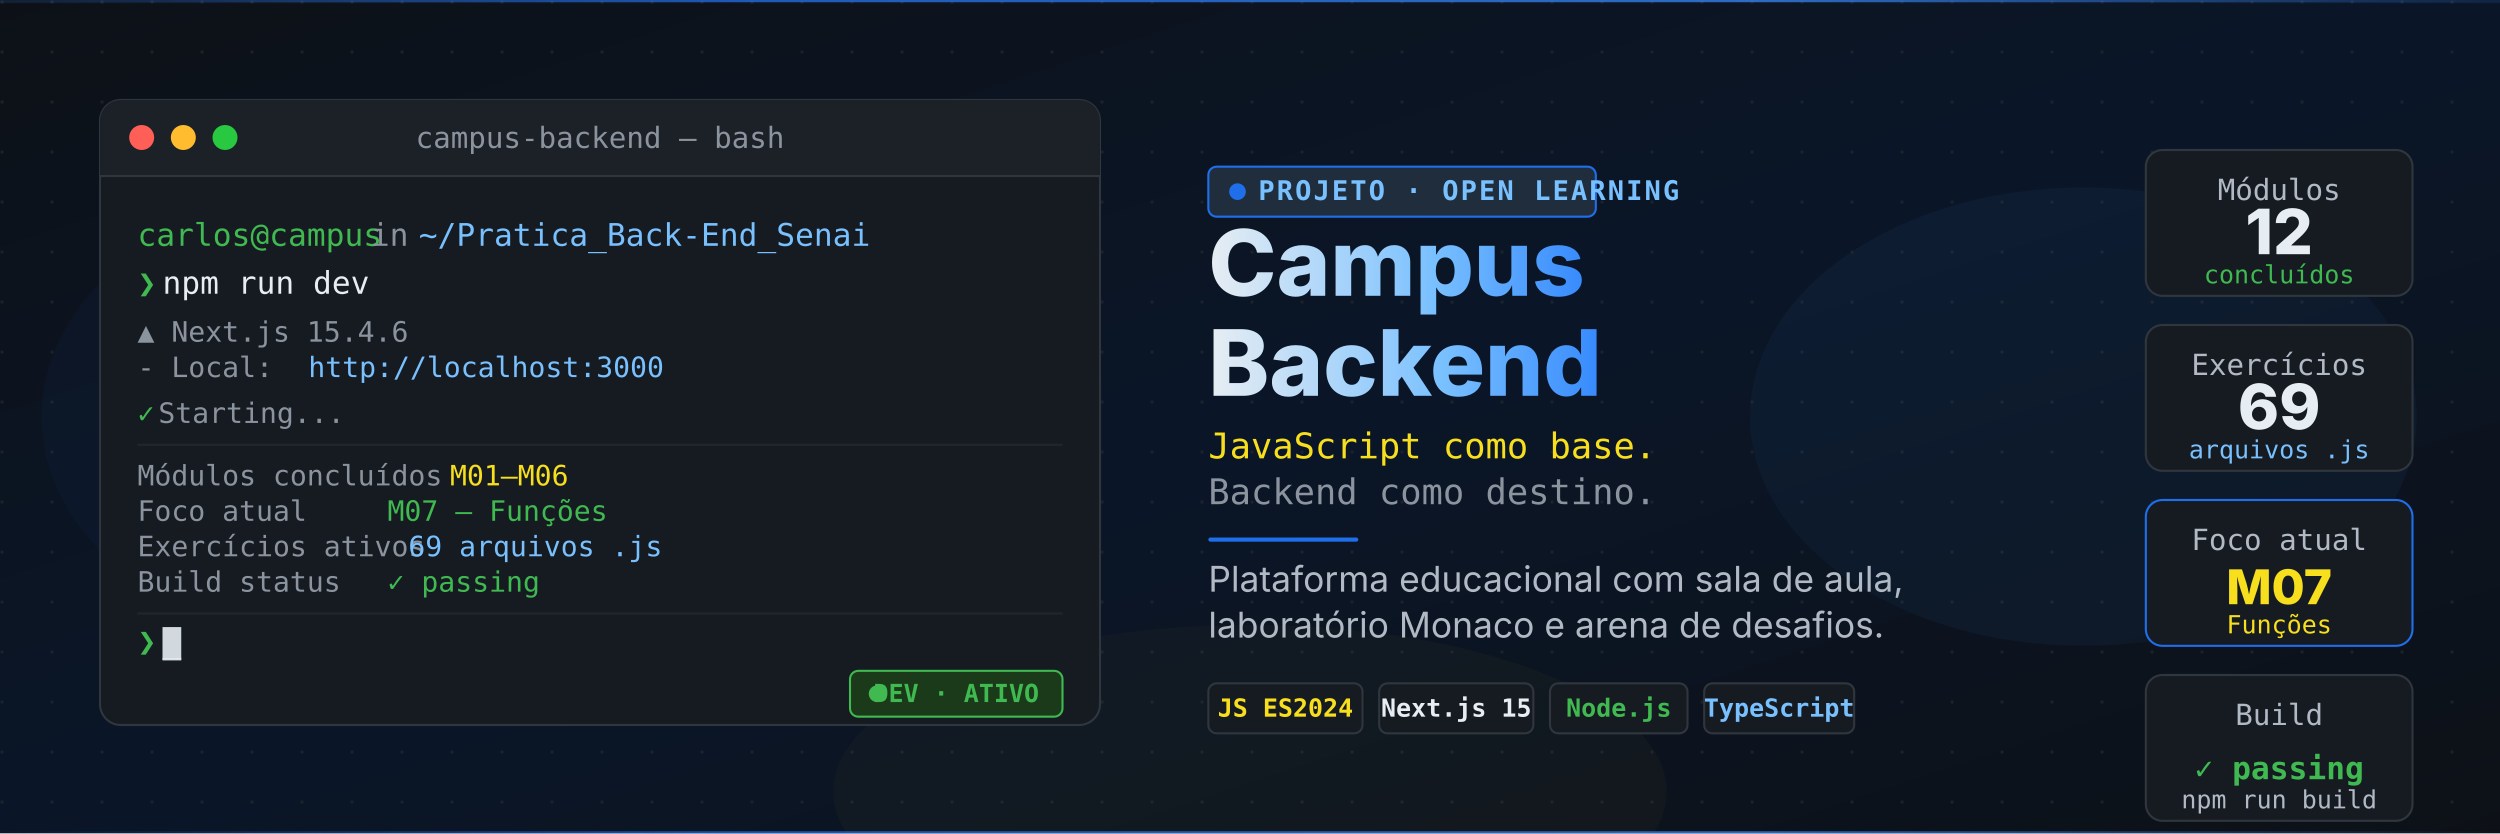
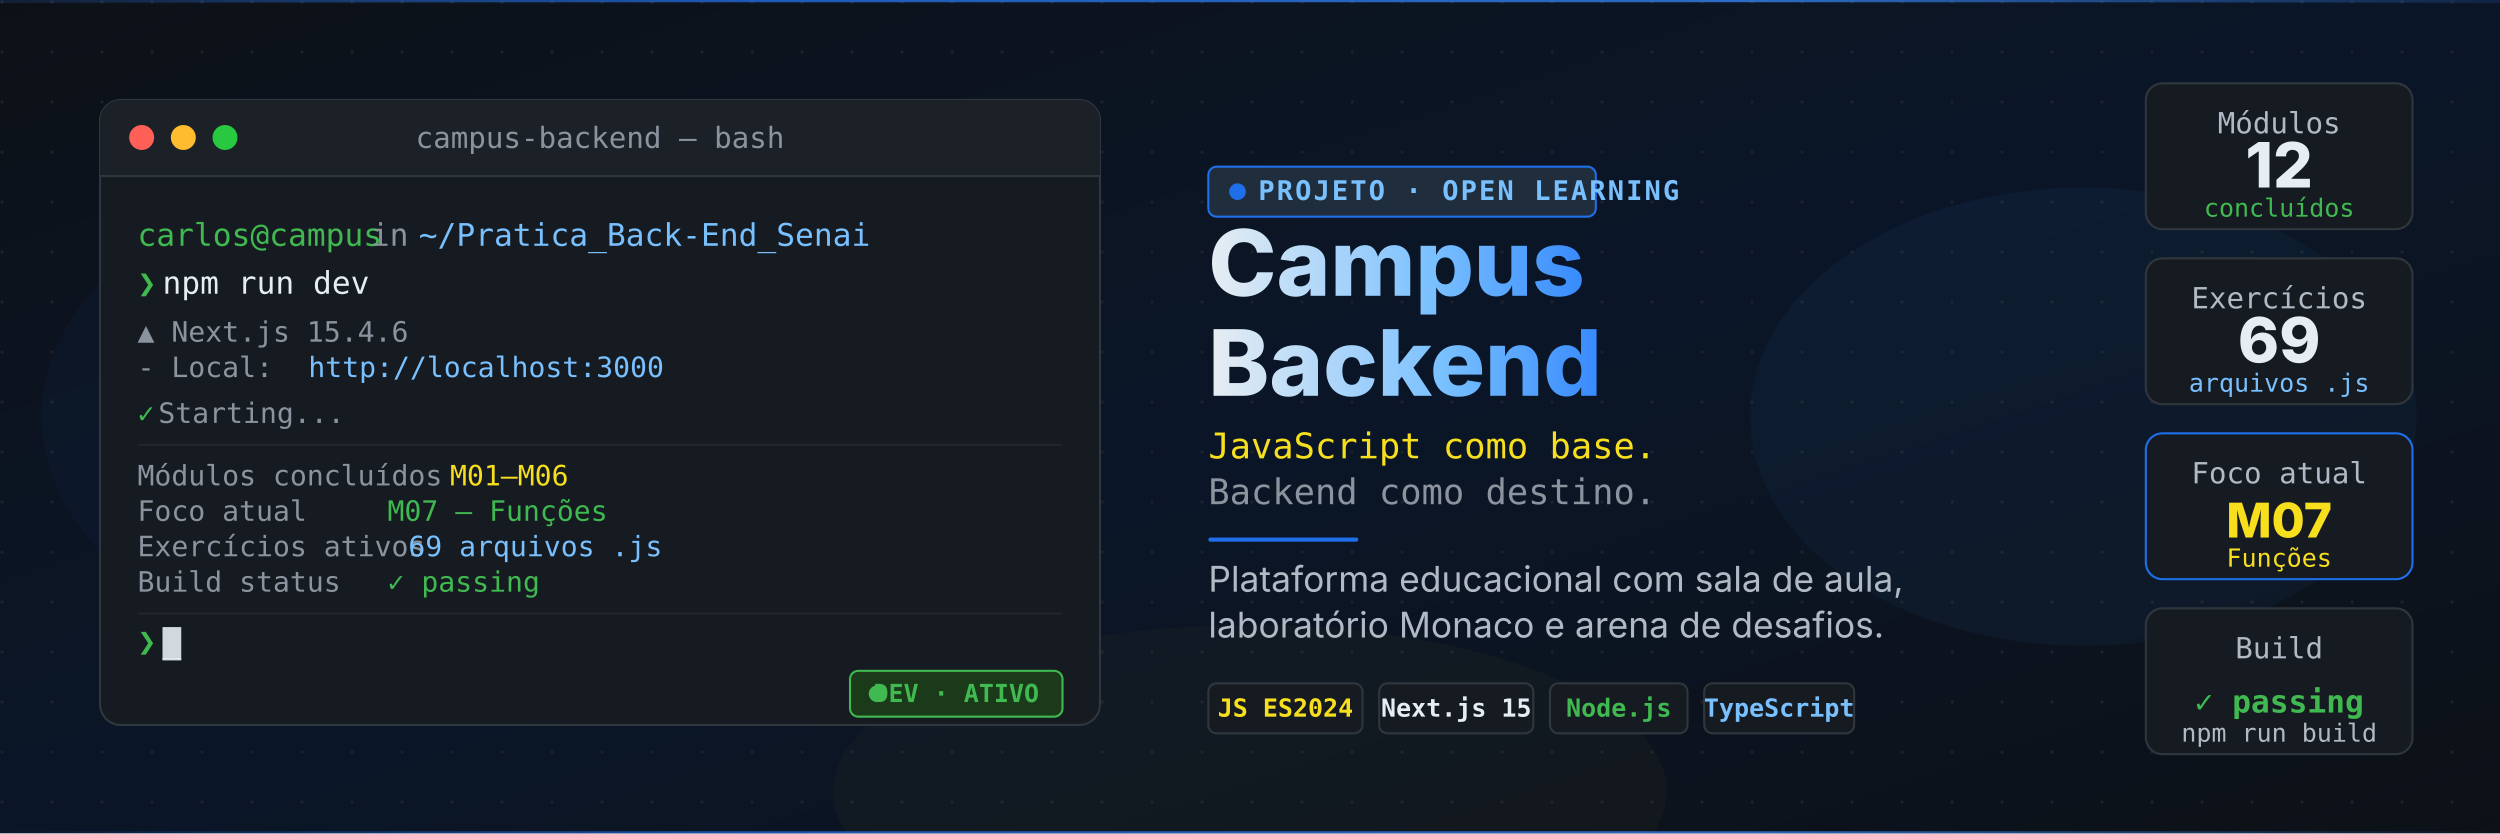
<svg xmlns="http://www.w3.org/2000/svg" viewBox="0 0 1200 400" width="1200" height="400" role="img" aria-label="Campus Backend — JavaScript como base. Backend como destino.">
  <defs>
    <linearGradient id="bgGrad" x1="0%" y1="0%" x2="100%" y2="100%">
      <stop offset="0%" style="stop-color:#0d1117" />
      <stop offset="50%" style="stop-color:#0a1628" />
      <stop offset="100%" style="stop-color:#0d1117" />
    </linearGradient>
    <linearGradient id="lineGrad" x1="0%" y1="0%" x2="100%" y2="0%">
      <stop offset="0%" style="stop-color:#1f6feb;stop-opacity:0" />
      <stop offset="30%" style="stop-color:#1f6feb" />
      <stop offset="70%" style="stop-color:#388bfd" />
      <stop offset="100%" style="stop-color:#388bfd;stop-opacity:0" />
    </linearGradient>
    <linearGradient id="jsGrad" x1="0%" y1="0%" x2="100%" y2="100%">
      <stop offset="0%" style="stop-color:#f7df1e" />
      <stop offset="100%" style="stop-color:#ca8a04" />
    </linearGradient>
    <linearGradient id="nodeGrad" x1="0%" y1="0%" x2="100%" y2="100%">
      <stop offset="0%" style="stop-color:#339933" />
      <stop offset="100%" style="stop-color:#1a5c1a" />
    </linearGradient>
    <linearGradient id="textGrad" x1="0%" y1="0%" x2="100%" y2="0%">
      <stop offset="0%" style="stop-color:#e6edf3" />
      <stop offset="60%" style="stop-color:#79c0ff" />
      <stop offset="100%" style="stop-color:#388bfd" />
    </linearGradient>
    <filter id="glow" x="-20%" y="-20%" width="140%" height="140%">
      <feGaussianBlur stdDeviation="3" result="blur" />
      <feMerge>
        <feMergeNode in="blur" />
        <feMergeNode in="SourceGraphic" />
      </feMerge>
    </filter>
    <filter id="softBlur" x="-30%" y="-30%" width="160%" height="160%">
      <feGaussianBlur stdDeviation="12" result="blur" />
      <feMerge>
        <feMergeNode in="blur" />
        <feMergeNode in="SourceGraphic" />
      </feMerge>
    </filter>
    <filter id="glow2">
      <feGaussianBlur stdDeviation="6" result="coloredBlur" />
      <feMerge>
        <feMergeNode in="coloredBlur" />
        <feMergeNode in="SourceGraphic" />
      </feMerge>
    </filter>
    <pattern id="dots" x="0" y="0" width="24" height="24" patternUnits="userSpaceOnUse">
      <circle cx="1" cy="1" r="0.8" fill="#21262d" opacity="0.8" />
    </pattern>
    <style>
      @keyframes pulse { 0%,100%{opacity:1} 50%{opacity:0.4} }
      @keyframes slide { 0%{stroke-dashoffset:60} 100%{stroke-dashoffset:0} }
      @keyframes blink { 0%,100%{opacity:1} 49%{opacity:1} 50%{opacity:0} 99%{opacity:0} }
      @keyframes float { 0%,100%{transform:translateY(0)} 50%{transform:translateY(-6px)} }
      @keyframes scan { 0%{transform:translateY(-10px);opacity:0} 50%{opacity:0.6} 100%{transform:translateY(310px);opacity:0} }
      .mono { font-family: 'SF Mono', 'Fira Code', ui-monospace, SFMono-Regular, Menlo, Monaco, Consolas, monospace; }
      .sans { font-family: -apple-system, BlinkMacSystemFont, 'Segoe UI', system-ui, sans-serif; }
      .cursor { animation: blink 1.1s step-start infinite; }
      .float { animation: float 3.2s ease-in-out infinite; }
      .scanner { animation: scan 4s ease-in-out infinite; }
      .pulse { animation: pulse 2.4s ease-in-out infinite; }
      .slide { animation: slide 2.2s linear infinite; }
    </style>
  </defs>
  <rect width="1200" height="400" fill="url(#bgGrad)" />
  <rect width="1200" height="400" fill="url(#dots)" />
  <ellipse cx="200" cy="200" rx="180" ry="120" fill="#1f6feb" opacity="0.04" />
  <ellipse cx="1000" cy="200" rx="160" ry="110" fill="#388bfd" opacity="0.05" />
  <ellipse cx="600" cy="380" rx="200" ry="80" fill="#f7df1e" opacity="0.025" />
  <rect x="0" y="0" width="1200" height="1" fill="url(#lineGrad)" opacity="0.7" />
  <rect width="1200" height="1.5" fill="#388bfd" opacity="0.12" class="scanner" />
  <g transform="translate(48,48)">
    <rect width="480" height="300" rx="10" fill="#161b22" stroke="#30363d" stroke-width="1" />
    <rect width="480" height="36" rx="10" fill="#1c2128" />
    <rect x="0" y="26" width="480" height="10" fill="#1c2128" />
    <rect x="0" y="36" width="480" height="1" fill="#30363d" />
    <circle cx="20" cy="18" r="6" fill="#ff5f57" />
    <circle cx="40" cy="18" r="6" fill="#febc2e" />
    <circle cx="60" cy="18" r="6" fill="#28c840" />
    <text x="240" y="23" text-anchor="middle" class="mono" font-size="14" fill="#8b949e">campus-backend — bash</text>
    <text x="18" y="70" class="mono" font-size="15" fill="#3fb950">carlos@campus</text>
    <text x="130" y="70" class="mono" font-size="15" fill="#8b949e"> in </text>
    <text x="153" y="70" class="mono" font-size="15" fill="#79c0ff">~/Pratica_Back-End_Senai</text>
    <text x="18" y="93" class="mono" font-size="15" fill="#3fb950">❯</text>
    <text x="30" y="93" class="mono" font-size="15" fill="#e6edf3">npm run dev</text>
    <text x="18" y="116" class="mono" font-size="13.5" fill="#8b949e">▲ Next.js 15.4.6</text>
    <text x="18" y="133" class="mono" font-size="13.5" fill="#8b949e">- Local:   </text>
    <text x="100" y="133" class="mono" font-size="13.5" fill="#79c0ff">http://localhost:3000</text>
    <text x="18" y="155" class="mono" font-size="13.5" fill="#3fb950">✓</text>
    <text x="28" y="155" class="mono" font-size="13.5" fill="#8b949e"> Starting...</text>
    <rect x="18" y="165" width="444" height="1" fill="#21262d" />
    <text x="18" y="185" class="mono" font-size="13.5" fill="#8b949e">  Módulos concluídos </text>
    <text x="168" y="185" class="mono" font-size="13.5" fill="#f7df1e">M01–M06</text>
    <text x="18" y="202" class="mono" font-size="13.5" fill="#8b949e">  Foco atual        </text>
    <text x="138" y="202" class="mono" font-size="13.5" fill="#3fb950">M07 — Funções</text>
    <text x="18" y="219" class="mono" font-size="13.5" fill="#8b949e">  Exercícios ativos  </text>
    <text x="148" y="219" class="mono" font-size="13.5" fill="#79c0ff">69 arquivos .js</text>
    <text x="18" y="236" class="mono" font-size="13.5" fill="#8b949e">  Build status       </text>
    <text x="138" y="236" class="mono" font-size="13.5" fill="#3fb950">✓ passing</text>
    <rect x="18" y="246" width="444" height="1" fill="#21262d" />
    <text x="18" y="265" class="mono" font-size="15" fill="#3fb950">❯</text>
    <text x="30" y="265" class="mono" font-size="15" fill="#e6edf3">_</text>
    <rect x="30" y="253" width="9" height="16" fill="#e6edf3" class="cursor" opacity="0.9" />
    <rect x="360" y="274" width="102" height="22" rx="4" fill="#1a3a1a" stroke="#3fb950" stroke-width="1" />
    <circle cx="373" cy="285" r="4" fill="#3fb950" class="pulse" />
    <text x="411" y="289" text-anchor="middle" class="mono" font-size="12" font-weight="700" fill="#3fb950">DEV · ATIVO</text>
  </g>
  <g transform="translate(580,80)">
    <rect x="0" y="0" width="186" height="24" rx="4" fill="#1f2d3d" stroke="#1f6feb" stroke-width="1" />
    <circle cx="14" cy="12" r="4" fill="#1f6feb" class="pulse" />
    <text x="24" y="16" class="mono" font-size="13" font-weight="700" fill="#79c0ff" letter-spacing="1">PROJETO · OPEN LEARNING</text>
    <text x="0" y="62" class="sans" font-size="44" font-weight="800" fill="url(#textGrad)">Campus</text>
    <text x="0" y="110" class="sans" font-size="44" font-weight="800" fill="url(#textGrad)">Backend</text>
    <text x="0" y="140" class="mono" font-size="17" fill="#f7df1e">JavaScript como base.</text>
    <text x="0" y="162" class="mono" font-size="17" fill="#8b949e">Backend como destino.</text>
    <rect x="0" y="178" width="72" height="2" rx="1" fill="#1f6feb" />
    <text x="0" y="204" class="sans" font-size="17" fill="#b1bac4">Plataforma educacional com sala de aula,</text>
    <text x="0" y="226" class="sans" font-size="17" fill="#b1bac4">laboratório Monaco e arena de desafios.</text>
    <g transform="translate(0, 248)">
      <rect width="74" height="24" rx="4" fill="#161b22" stroke="#30363d" />
      <text x="37" y="16" text-anchor="middle" class="mono" font-size="12" font-weight="700" fill="#f7df1e">JS ES2024</text>
    </g>
    <g transform="translate(82, 248)">
      <rect width="74" height="24" rx="4" fill="#161b22" stroke="#30363d" />
      <text x="37" y="16" text-anchor="middle" class="mono" font-size="12" font-weight="700" fill="#e6edf3">Next.js 15</text>
    </g>
    <g transform="translate(164, 248)">
      <rect width="66" height="24" rx="4" fill="#161b22" stroke="#30363d" />
      <text x="33" y="16" text-anchor="middle" class="mono" font-size="12" font-weight="700" fill="#3fb950">Node.js</text>
    </g>
    <g transform="translate(238, 248)">
      <rect width="72" height="24" rx="4" fill="#161b22" stroke="#30363d" />
      <text x="36" y="16" text-anchor="middle" class="mono" font-size="12" font-weight="700" fill="#79c0ff">TypeScript</text>
    </g>
  </g>
-   <g transform="translate(1030,72)">
+   <g transform="translate(1030,40)">
    <rect width="128" height="70" rx="8" fill="#161b22" stroke="#30363d" stroke-width="1" />
    <text x="64" y="24" text-anchor="middle" class="mono" font-size="14" fill="#b1bac4">Módulos</text>
    <text x="64" y="50" text-anchor="middle" class="sans" font-size="30" font-weight="800" fill="#e6edf3">12</text>
    <text x="64" y="64" text-anchor="middle" class="mono" font-size="12" fill="#3fb950">concluídos</text>
    <rect y="84" width="128" height="70" rx="8" fill="#161b22" stroke="#30363d" stroke-width="1" />
    <text x="64" y="108" text-anchor="middle" class="mono" font-size="14" fill="#b1bac4">Exercícios</text>
    <text x="64" y="134" text-anchor="middle" class="sans" font-size="30" font-weight="800" fill="#e6edf3">69</text>
    <text x="64" y="148" text-anchor="middle" class="mono" font-size="12" fill="#79c0ff">arquivos .js</text>
    <rect y="168" width="128" height="70" rx="8" fill="#161b22" stroke="#1f6feb" stroke-width="1" />
    <text x="64" y="192" text-anchor="middle" class="mono" font-size="14" fill="#b1bac4">Foco atual</text>
    <text x="64" y="218" text-anchor="middle" class="sans" font-size="23" font-weight="800" fill="#f7df1e">M07</text>
    <text x="64" y="232" text-anchor="middle" class="mono" font-size="12" fill="#f7df1e">Funções</text>
    <rect y="252" width="128" height="70" rx="8" fill="#161b22" stroke="#30363d" stroke-width="1" />
    <text x="64" y="276" text-anchor="middle" class="mono" font-size="14" fill="#b1bac4">Build</text>
    <text x="64" y="302" text-anchor="middle" class="mono" font-size="15" font-weight="700" fill="#3fb950">✓ passing</text>
    <text x="64" y="316" text-anchor="middle" class="mono" font-size="12" fill="#b1bac4">npm run build</text>
  </g>
  <rect x="0" y="399" width="1200" height="1" fill="url(#lineGrad)" opacity="0.7" />
</svg>
